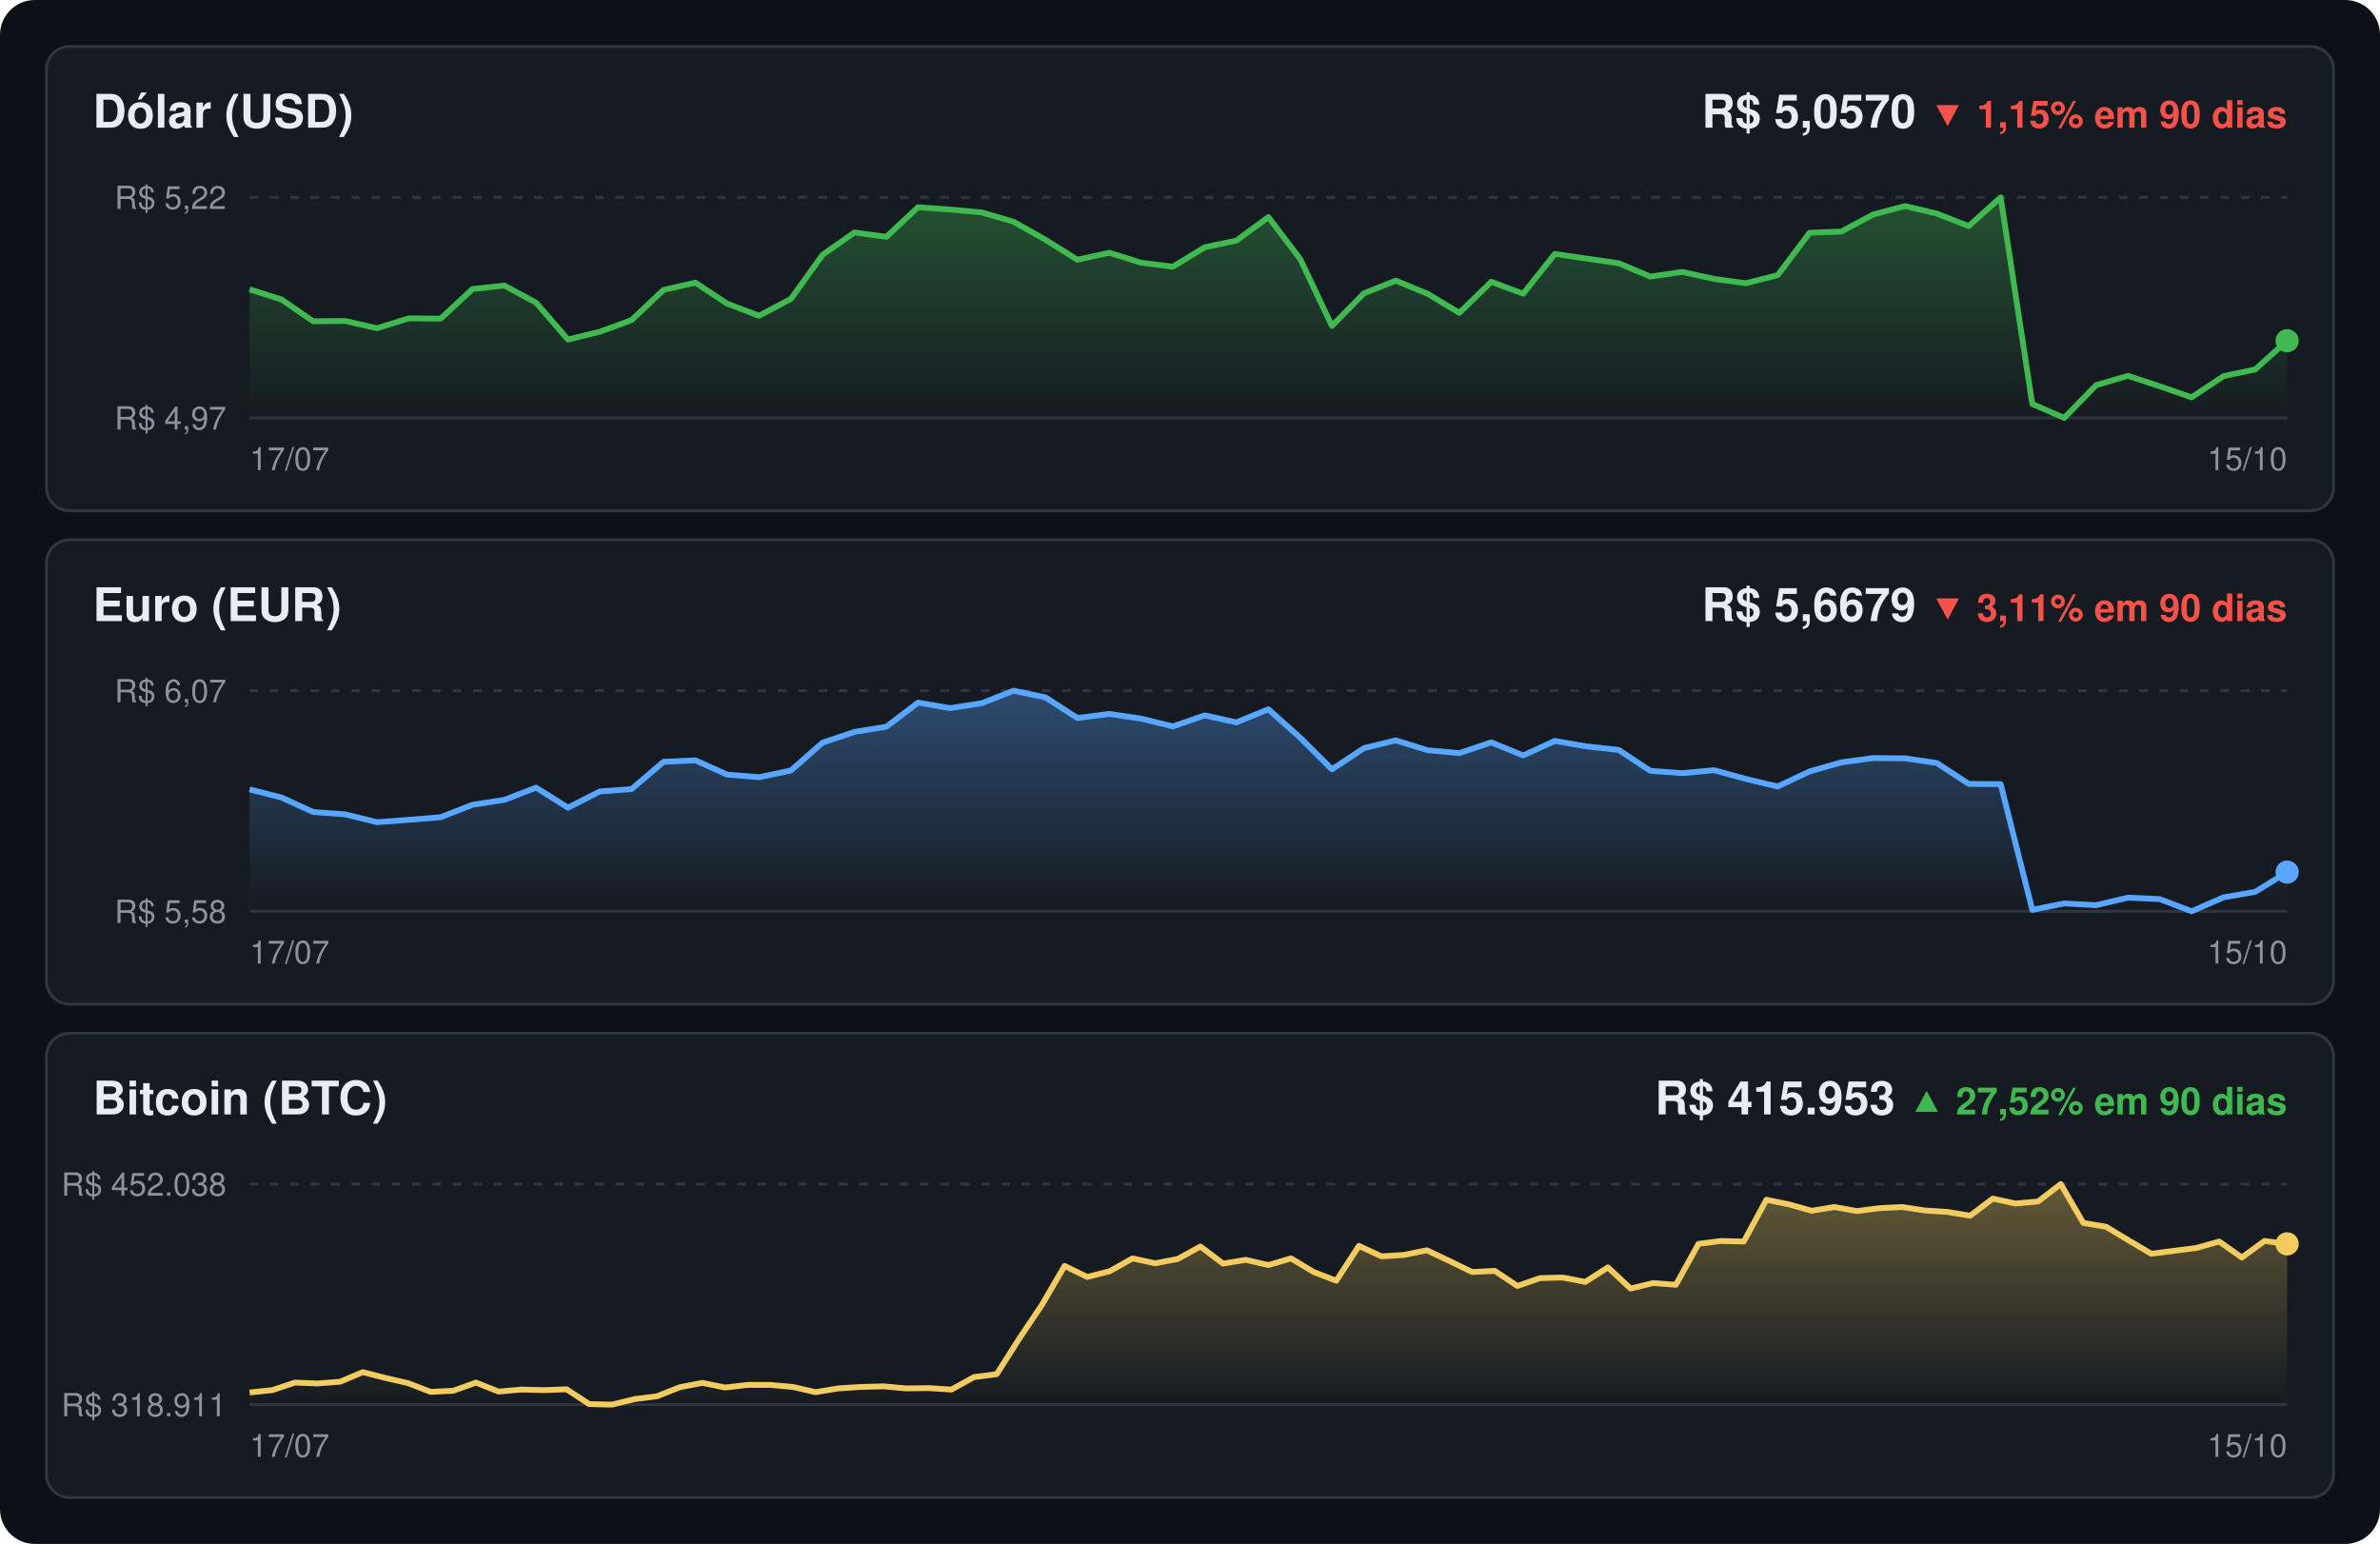
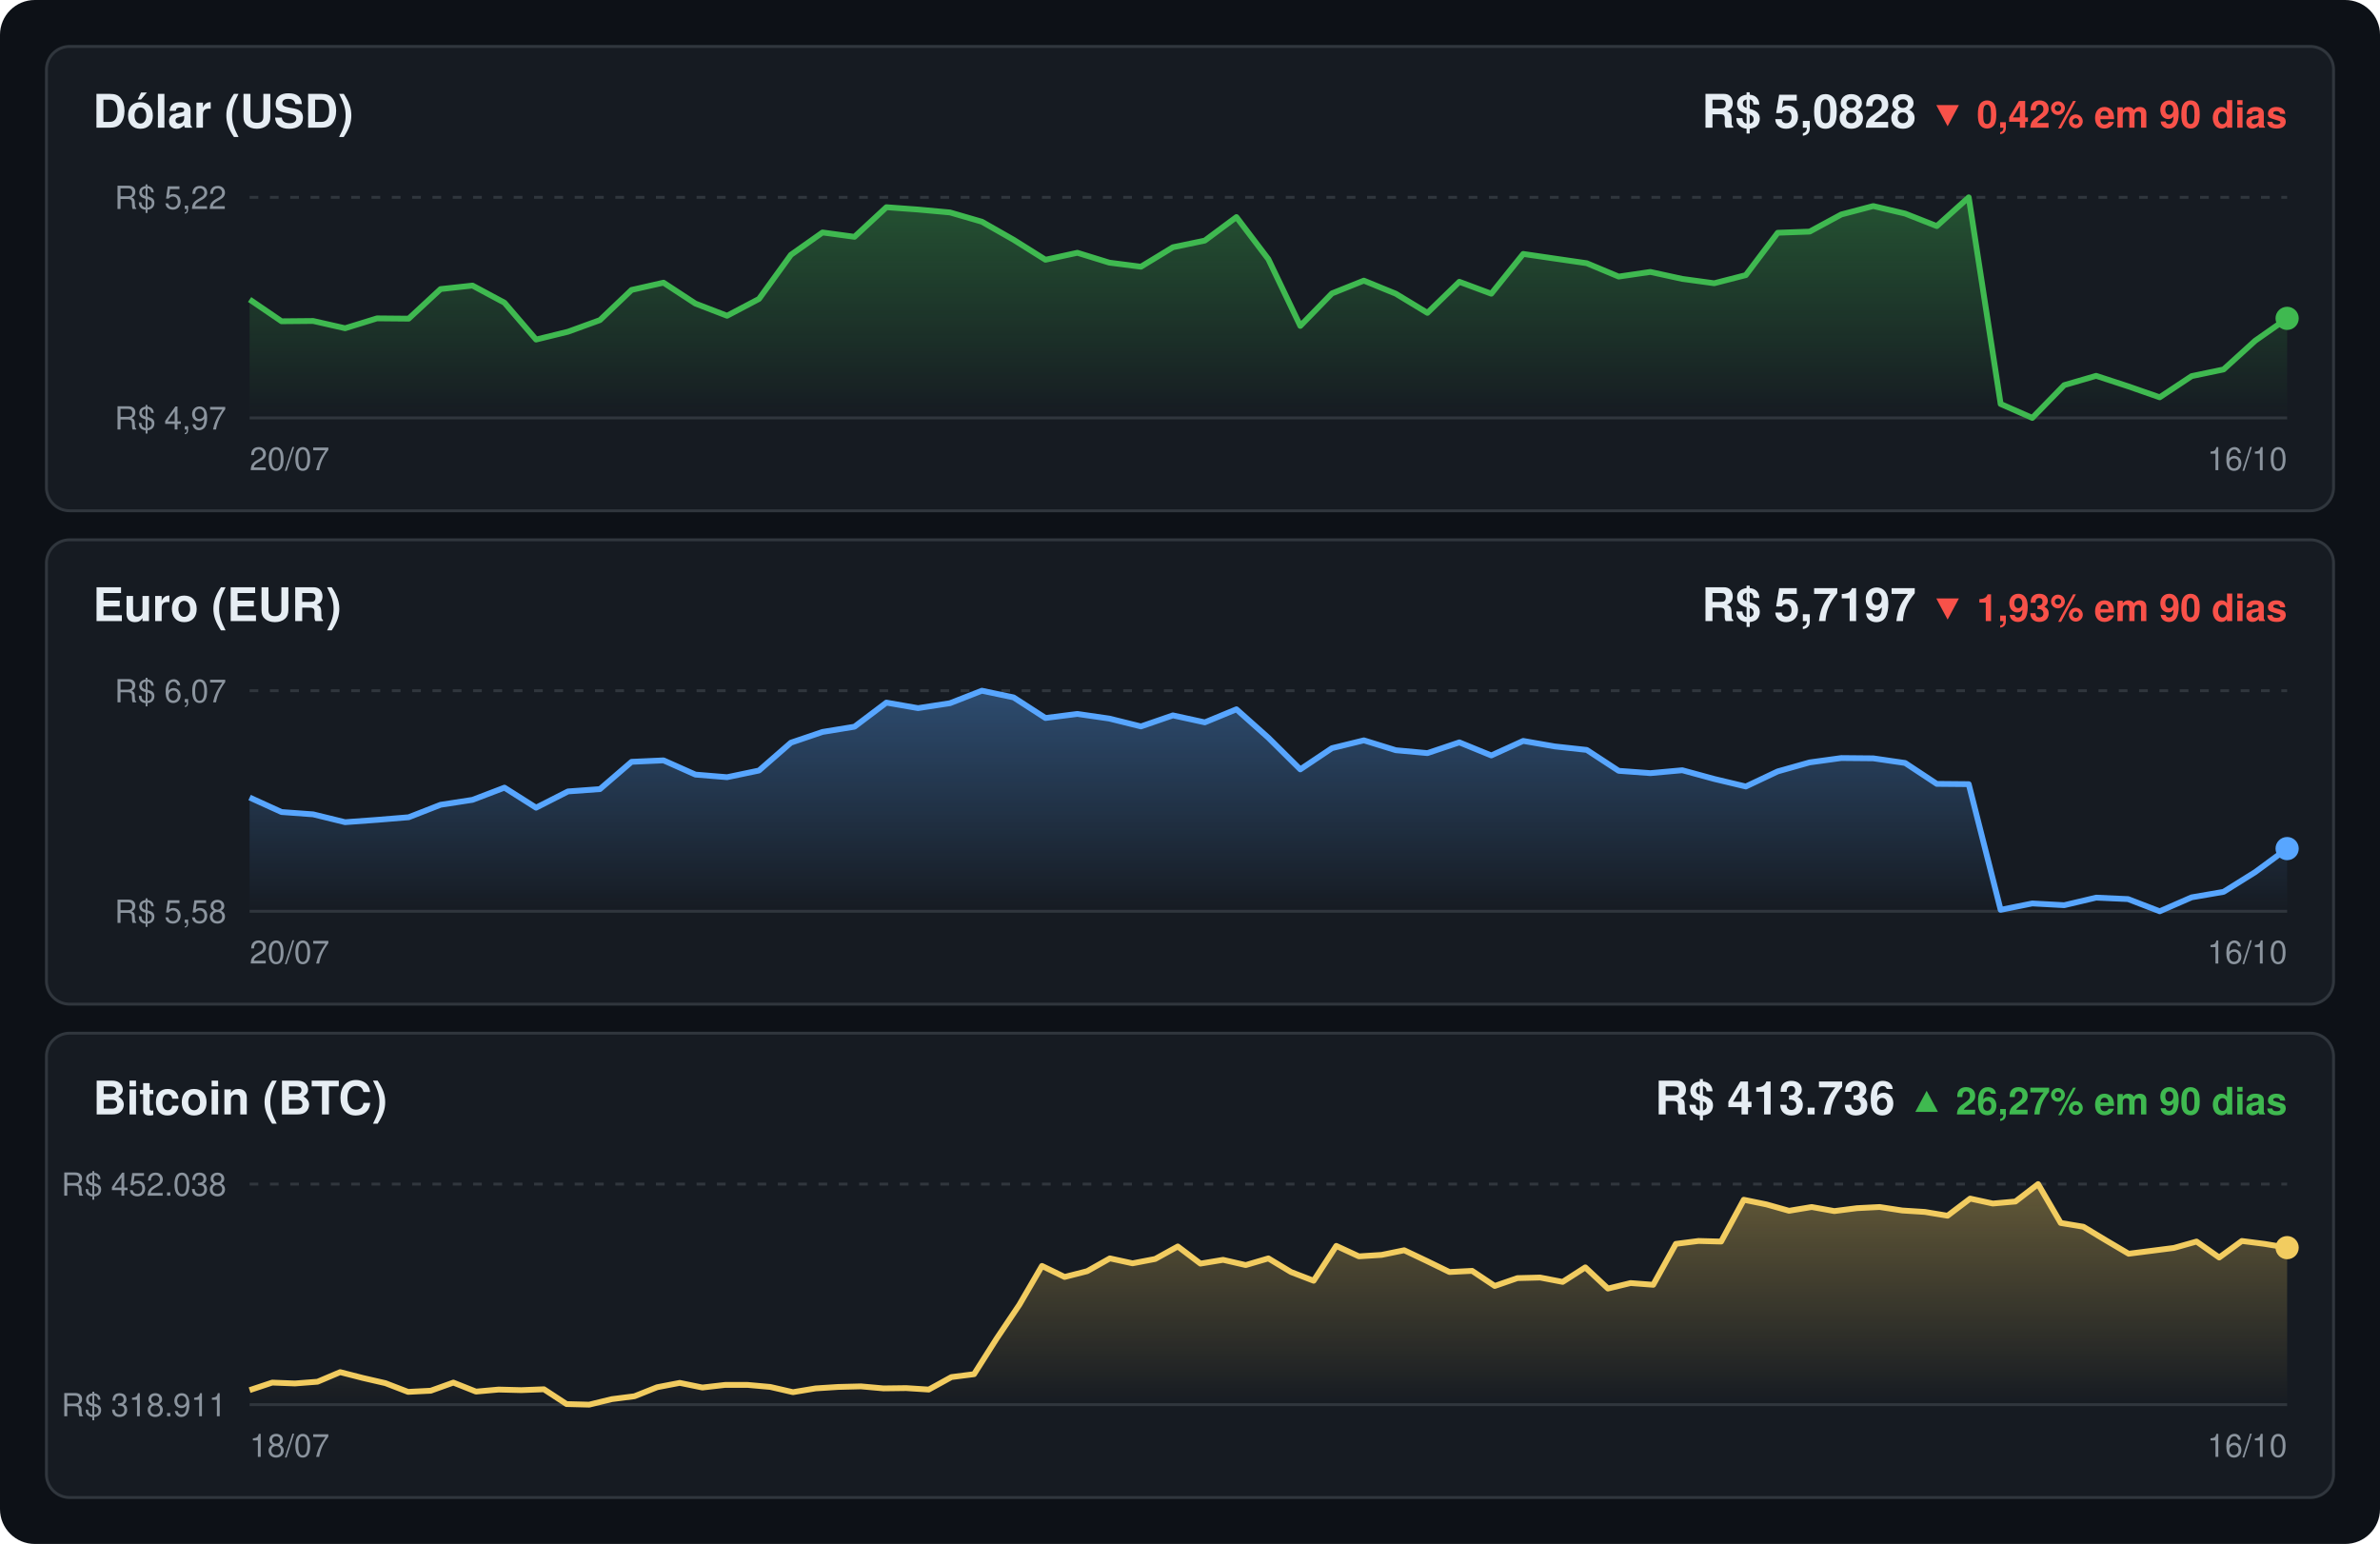
<svg xmlns="http://www.w3.org/2000/svg" viewBox="0 0 820 532" width="820" height="532">
  <defs>
    <linearGradient id="grad-usd" x1="0" y1="0" x2="0" y2="1">
      <stop offset="0" stop-color="#3fb950" stop-opacity=".35" />
      <stop offset="1" stop-color="#3fb950" stop-opacity="0" />
    </linearGradient>
    <linearGradient id="grad-eur" x1="0" y1="0" x2="0" y2="1">
      <stop offset="0" stop-color="#58a6ff" stop-opacity=".35" />
      <stop offset="1" stop-color="#58a6ff" stop-opacity="0" />
    </linearGradient>
    <linearGradient id="grad-btc" x1="0" y1="0" x2="0" y2="1">
      <stop offset="0" stop-color="#f2cc60" stop-opacity=".35" />
      <stop offset="1" stop-color="#f2cc60" stop-opacity="0" />
    </linearGradient>
  </defs>
  <style>
text{font-family:-apple-system,BlinkMacSystemFont,'Segoe UI',Helvetica,Arial,sans-serif;fill:#e6edf3}
.titulo{font-size:16px;font-weight:600}
.eixo{font-size:11px;fill:#8b949e}
</style>
  <rect width="820" height="532" rx="12" fill="#0d1117" />
  <g>
    <rect x="16" y="16" width="788" height="160" rx="8" fill="#161b22" stroke="#30363d" />
    <text x="32" y="44" class="titulo">Dólar (USD)</text>
-     <text x="788" y="44" class="titulo" text-anchor="end">R$ 5,0570
-     <tspan fill="#f85149" font-size="13"> ▼ 1,15% em 90 dias</tspan>
+     <text x="788" y="44" class="titulo" text-anchor="end">R$ 5,0828
+     <tspan fill="#f85149" font-size="13"> ▼ 0,42% em 90 dias</tspan>
    </text>
    <text x="78" y="72" class="eixo" text-anchor="end">R$ 5,22</text>
    <text x="78" y="148" class="eixo" text-anchor="end">R$ 4,97</text>
    <line x1="86" y1="68" x2="788" y2="68" stroke="#30363d" stroke-dasharray="3 4" />
    <line x1="86" y1="144" x2="788" y2="144" stroke="#30363d" />
-     <path d="M86.0,144 L86.0,99.7 L97.0,103.2 L107.9,110.7 L118.9,110.6 L129.9,113.1 L140.8,109.7 L151.8,109.8 L162.8,99.6 L173.8,98.4 L184.7,104.3 L195.7,117.0 L206.7,114.3 L217.6,110.3 L228.6,99.9 L239.6,97.4 L250.5,104.6 L261.5,108.8 L272.5,103.0 L283.4,87.8 L294.4,80.1 L305.4,81.6 L316.3,71.4 L327.3,72.2 L338.3,73.2 L349.2,76.4 L360.2,82.6 L371.2,89.5 L382.2,87.1 L393.1,90.5 L404.1,91.9 L415.1,85.2 L426.0,82.9 L437.0,74.8 L448.0,89.3 L458.9,112.3 L469.9,101.1 L480.9,96.7 L491.8,101.2 L502.8,107.8 L513.8,97.1 L524.8,101.2 L535.7,87.5 L546.7,89.1 L557.7,90.7 L568.6,95.3 L579.6,93.7 L590.6,96.1 L601.5,97.6 L612.5,94.8 L623.5,80.2 L634.4,79.8 L645.4,73.9 L656.4,71.0 L667.3,73.6 L678.3,77.9 L689.3,68.0 L700.2,139.2 L711.2,144.0 L722.2,132.7 L733.2,129.5 L744.1,133.1 L755.1,136.9 L766.1,129.6 L777.0,127.3 L788.0,117.4 L788.0,144 Z" fill="url(#grad-usd)" />
-     <polyline points="86.0,99.7 97.0,103.2 107.9,110.7 118.9,110.6 129.9,113.1 140.8,109.7 151.8,109.8 162.8,99.6 173.8,98.4 184.7,104.3 195.7,117.0 206.7,114.3 217.6,110.3 228.6,99.9 239.6,97.4 250.5,104.6 261.5,108.8 272.5,103.0 283.4,87.8 294.4,80.1 305.4,81.6 316.3,71.4 327.3,72.2 338.3,73.2 349.2,76.4 360.2,82.6 371.2,89.5 382.2,87.1 393.1,90.5 404.1,91.9 415.1,85.2 426.0,82.9 437.0,74.8 448.0,89.3 458.9,112.3 469.9,101.1 480.9,96.7 491.8,101.2 502.8,107.8 513.8,97.1 524.8,101.2 535.7,87.5 546.7,89.1 557.7,90.7 568.6,95.3 579.6,93.7 590.6,96.1 601.5,97.6 612.5,94.8 623.5,80.2 634.4,79.8 645.4,73.9 656.4,71.0 667.3,73.6 678.3,77.9 689.3,68.0 700.2,139.2 711.2,144.0 722.2,132.7 733.2,129.5 744.1,133.1 755.1,136.9 766.1,129.6 777.0,127.3 788.0,117.4" fill="none" stroke="#3fb950" stroke-width="2" stroke-linejoin="round" />
-     <circle cx="788.0" cy="117.4" r="4" fill="#3fb950">
+     <path d="M86.0,144 L86.0,103.2 L97.0,110.7 L107.9,110.6 L118.9,113.1 L129.9,109.7 L140.8,109.8 L151.8,99.6 L162.8,98.4 L173.8,104.3 L184.7,117.0 L195.7,114.3 L206.7,110.3 L217.6,99.9 L228.6,97.4 L239.6,104.6 L250.5,108.8 L261.5,103.0 L272.5,87.8 L283.4,80.1 L294.4,81.6 L305.4,71.4 L316.3,72.2 L327.3,73.2 L338.3,76.4 L349.2,82.6 L360.2,89.5 L371.2,87.1 L382.2,90.5 L393.1,91.9 L404.1,85.2 L415.1,82.9 L426.0,74.8 L437.0,89.3 L448.0,112.3 L458.9,101.1 L469.9,96.7 L480.9,101.2 L491.8,107.8 L502.8,97.1 L513.8,101.2 L524.8,87.5 L535.7,89.1 L546.7,90.7 L557.7,95.3 L568.6,93.7 L579.6,96.1 L590.6,97.6 L601.5,94.8 L612.5,80.2 L623.5,79.8 L634.4,73.9 L645.4,71.0 L656.4,73.6 L667.3,77.9 L678.3,68.0 L689.3,139.2 L700.2,144.0 L711.2,132.7 L722.2,129.5 L733.2,133.1 L744.1,136.9 L755.1,129.6 L766.1,127.3 L777.0,117.4 L788.0,109.7 L788.0,144 Z" fill="url(#grad-usd)" />
+     <polyline points="86.0,103.2 97.0,110.7 107.9,110.6 118.9,113.1 129.9,109.7 140.8,109.8 151.8,99.6 162.8,98.4 173.8,104.3 184.7,117.0 195.7,114.3 206.7,110.3 217.6,99.9 228.6,97.4 239.6,104.6 250.5,108.8 261.5,103.0 272.5,87.8 283.4,80.1 294.4,81.6 305.4,71.4 316.3,72.2 327.3,73.2 338.3,76.4 349.2,82.6 360.2,89.5 371.2,87.1 382.2,90.5 393.1,91.9 404.1,85.2 415.1,82.9 426.0,74.8 437.0,89.3 448.0,112.3 458.9,101.1 469.9,96.7 480.9,101.2 491.8,107.8 502.8,97.1 513.8,101.2 524.8,87.5 535.7,89.1 546.7,90.7 557.7,95.3 568.6,93.7 579.6,96.1 590.6,97.6 601.5,94.8 612.5,80.2 623.5,79.8 634.4,73.9 645.4,71.0 656.4,73.6 667.3,77.9 678.3,68.0 689.3,139.2 700.2,144.0 711.2,132.7 722.2,129.5 733.2,133.1 744.1,136.9 755.1,129.6 766.1,127.3 777.0,117.4 788.0,109.7" fill="none" stroke="#3fb950" stroke-width="2" stroke-linejoin="round" />
+     <circle cx="788.0" cy="109.7" r="4" fill="#3fb950">
      <animate attributeName="r" values="4;7;4" dur="2s" repeatCount="indefinite" />
    </circle>
-     <text x="86" y="162" class="eixo">17/07</text>
-     <text x="788" y="162" class="eixo" text-anchor="end">15/10</text>
+     <text x="86" y="162" class="eixo">20/07</text>
+     <text x="788" y="162" class="eixo" text-anchor="end">16/10</text>
  </g>
  <g>
    <rect x="16" y="186" width="788" height="160" rx="8" fill="#161b22" stroke="#30363d" />
    <text x="32" y="214" class="titulo">Euro (EUR)</text>
-     <text x="788" y="214" class="titulo" text-anchor="end">R$ 5,6679
-     <tspan fill="#f85149" font-size="13"> ▼ 3,11% em 90 dias</tspan>
+     <text x="788" y="214" class="titulo" text-anchor="end">R$ 5,7197
+     <tspan fill="#f85149" font-size="13"> ▼ 1,93% em 90 dias</tspan>
    </text>
    <text x="78" y="242" class="eixo" text-anchor="end">R$ 6,07</text>
    <text x="78" y="318" class="eixo" text-anchor="end">R$ 5,58</text>
    <line x1="86" y1="238" x2="788" y2="238" stroke="#30363d" stroke-dasharray="3 4" />
    <line x1="86" y1="314" x2="788" y2="314" stroke="#30363d" />
-     <path d="M86.0,314 L86.0,272.0 L97.0,274.8 L107.9,279.8 L118.9,280.6 L129.9,283.3 L140.8,282.5 L151.8,281.6 L162.8,277.3 L173.8,275.6 L184.7,271.4 L195.7,278.3 L206.7,272.7 L217.6,271.9 L228.6,262.5 L239.6,262.0 L250.5,266.9 L261.5,267.8 L272.5,265.5 L283.4,255.9 L294.4,252.2 L305.4,250.4 L316.3,242.1 L327.3,244.0 L338.3,242.3 L349.2,238.0 L360.2,240.3 L371.2,247.4 L382.2,246.0 L393.1,247.6 L404.1,250.3 L415.1,246.5 L426.0,248.9 L437.0,244.4 L448.0,254.2 L458.9,265.1 L469.9,257.8 L480.9,255.1 L491.8,258.5 L502.8,259.5 L513.8,255.8 L524.8,260.3 L535.7,255.3 L546.7,257.2 L557.7,258.4 L568.6,265.6 L579.6,266.4 L590.6,265.4 L601.5,268.4 L612.5,271.0 L623.5,265.8 L634.4,262.7 L645.4,261.2 L656.4,261.3 L667.3,262.9 L678.3,270.1 L689.3,270.2 L700.2,313.5 L711.2,311.3 L722.2,311.9 L733.2,309.3 L744.1,309.8 L755.1,314.0 L766.1,309.2 L777.0,307.3 L788.0,300.5 L788.0,314 Z" fill="url(#grad-eur)" />
-     <polyline points="86.0,272.0 97.0,274.8 107.9,279.8 118.9,280.6 129.9,283.3 140.8,282.5 151.8,281.6 162.8,277.3 173.8,275.6 184.7,271.4 195.7,278.3 206.7,272.7 217.6,271.9 228.6,262.5 239.6,262.0 250.5,266.9 261.5,267.8 272.5,265.5 283.4,255.9 294.4,252.2 305.4,250.4 316.3,242.1 327.3,244.0 338.3,242.3 349.2,238.0 360.2,240.3 371.2,247.4 382.2,246.0 393.1,247.6 404.1,250.3 415.1,246.5 426.0,248.9 437.0,244.4 448.0,254.2 458.9,265.1 469.9,257.8 480.9,255.1 491.8,258.5 502.8,259.5 513.8,255.8 524.8,260.3 535.7,255.3 546.7,257.2 557.7,258.4 568.6,265.6 579.6,266.4 590.6,265.4 601.5,268.4 612.5,271.0 623.5,265.8 634.4,262.7 645.4,261.2 656.4,261.3 667.3,262.9 678.3,270.1 689.3,270.2 700.2,313.5 711.2,311.3 722.2,311.9 733.2,309.3 744.1,309.8 755.1,314.0 766.1,309.2 777.0,307.3 788.0,300.5" fill="none" stroke="#58a6ff" stroke-width="2" stroke-linejoin="round" />
-     <circle cx="788.0" cy="300.5" r="4" fill="#58a6ff">
+     <path d="M86.0,314 L86.0,274.8 L97.0,279.8 L107.9,280.6 L118.9,283.3 L129.9,282.5 L140.8,281.6 L151.8,277.3 L162.8,275.6 L173.8,271.4 L184.7,278.3 L195.7,272.7 L206.7,271.9 L217.6,262.5 L228.6,262.0 L239.6,266.9 L250.5,267.8 L261.5,265.5 L272.5,255.9 L283.4,252.2 L294.4,250.4 L305.4,242.1 L316.3,244.0 L327.3,242.3 L338.3,238.0 L349.2,240.3 L360.2,247.4 L371.2,246.0 L382.2,247.6 L393.1,250.3 L404.1,246.5 L415.1,248.9 L426.0,244.4 L437.0,254.2 L448.0,265.1 L458.9,257.8 L469.9,255.1 L480.9,258.5 L491.8,259.5 L502.8,255.8 L513.8,260.3 L524.8,255.3 L535.7,257.2 L546.7,258.4 L557.7,265.6 L568.6,266.4 L579.6,265.4 L590.6,268.4 L601.5,271.0 L612.5,265.8 L623.5,262.7 L634.4,261.2 L645.4,261.3 L656.4,262.9 L667.3,270.1 L678.3,270.2 L689.3,313.5 L700.2,311.3 L711.2,311.9 L722.2,309.3 L733.2,309.8 L744.1,314.0 L755.1,309.2 L766.1,307.3 L777.0,300.5 L788.0,292.4 L788.0,314 Z" fill="url(#grad-eur)" />
+     <polyline points="86.0,274.8 97.0,279.8 107.9,280.6 118.9,283.3 129.9,282.5 140.8,281.6 151.8,277.3 162.8,275.6 173.8,271.4 184.7,278.3 195.7,272.7 206.7,271.9 217.6,262.5 228.6,262.0 239.6,266.9 250.5,267.8 261.5,265.5 272.5,255.9 283.4,252.2 294.4,250.4 305.4,242.1 316.3,244.0 327.3,242.3 338.3,238.0 349.2,240.3 360.2,247.4 371.2,246.0 382.2,247.6 393.1,250.3 404.1,246.5 415.1,248.9 426.0,244.4 437.0,254.2 448.0,265.1 458.9,257.8 469.9,255.1 480.9,258.5 491.8,259.5 502.8,255.8 513.8,260.3 524.8,255.3 535.7,257.2 546.7,258.4 557.7,265.6 568.6,266.4 579.6,265.4 590.6,268.4 601.5,271.0 612.5,265.8 623.5,262.7 634.4,261.2 645.4,261.3 656.4,262.9 667.3,270.1 678.3,270.2 689.3,313.5 700.2,311.3 711.2,311.9 722.2,309.3 733.2,309.8 744.1,314.0 755.1,309.2 766.1,307.3 777.0,300.5 788.0,292.4" fill="none" stroke="#58a6ff" stroke-width="2" stroke-linejoin="round" />
+     <circle cx="788.0" cy="292.4" r="4" fill="#58a6ff">
      <animate attributeName="r" values="4;7;4" dur="2s" repeatCount="indefinite" />
    </circle>
-     <text x="86" y="332" class="eixo">17/07</text>
-     <text x="788" y="332" class="eixo" text-anchor="end">15/10</text>
+     <text x="86" y="332" class="eixo">20/07</text>
+     <text x="788" y="332" class="eixo" text-anchor="end">16/10</text>
  </g>
  <g>
    <rect x="16" y="356" width="788" height="160" rx="8" fill="#161b22" stroke="#30363d" />
    <text x="32" y="384" class="titulo">Bitcoin (BTC)</text>
-     <text x="788" y="384" class="titulo" text-anchor="end">R$ 415.953
-     <tspan fill="#3fb950" font-size="13"> ▲ 27,52% em 90 dias</tspan>
+     <text x="788" y="384" class="titulo" text-anchor="end">R$ 413.736
+     <tspan fill="#3fb950" font-size="13"> ▲ 26,27% em 90 dias</tspan>
    </text>
    <text x="78" y="412" class="eixo" text-anchor="end">R$ 452.038</text>
    <text x="78" y="488" class="eixo" text-anchor="end">R$ 318.911</text>
    <line x1="86" y1="408" x2="788" y2="408" stroke="#30363d" stroke-dasharray="3 4" />
    <line x1="86" y1="484" x2="788" y2="484" stroke="#30363d" />
-     <path d="M86.0,484 L86.0,479.8 L93.8,479.0 L101.6,476.4 L109.4,476.7 L117.2,476.1 L125.0,472.8 L132.8,474.8 L140.6,476.6 L148.4,479.6 L156.2,479.2 L164.0,476.4 L171.8,479.5 L179.6,478.8 L187.4,479.0 L195.2,478.7 L203.0,483.8 L210.8,484.0 L218.6,482.1 L226.4,481.1 L234.2,478.0 L242.0,476.5 L249.8,478.1 L257.6,477.2 L265.4,477.2 L273.2,477.9 L281.0,479.7 L288.8,478.4 L296.6,477.9 L304.4,477.7 L312.2,478.4 L320.0,478.3 L327.8,478.8 L335.6,474.5 L343.4,473.5 L351.2,461.2 L359.0,449.6 L366.8,436.2 L374.6,440.0 L382.4,438.0 L390.2,433.6 L398.0,435.3 L405.8,433.8 L413.6,429.5 L421.4,435.4 L429.2,434.1 L437.0,435.9 L444.8,433.6 L452.6,438.3 L460.4,441.3 L468.2,429.3 L476.0,432.9 L483.8,432.4 L491.6,430.8 L499.4,434.5 L507.2,438.3 L515.0,437.9 L522.8,443.1 L530.6,440.4 L538.4,440.2 L546.2,441.7 L554.0,436.7 L561.8,444.0 L569.6,442.1 L577.4,442.7 L585.2,428.6 L593.0,427.6 L600.8,427.8 L608.6,413.4 L616.4,415.0 L624.2,417.2 L632.0,415.9 L639.8,417.3 L647.6,416.3 L655.4,415.9 L663.2,417.1 L671.0,417.6 L678.8,418.9 L686.6,413.0 L694.4,414.7 L702.2,414.0 L710.0,408.0 L717.8,421.4 L725.6,422.7 L733.4,427.4 L741.2,432.0 L749.0,431.0 L756.8,430.0 L764.6,427.8 L772.4,433.3 L780.2,427.6 L788.0,428.6 L788.0,484 Z" fill="url(#grad-btc)" />
-     <polyline points="86.0,479.8 93.8,479.0 101.6,476.4 109.4,476.7 117.2,476.1 125.0,472.8 132.8,474.8 140.6,476.6 148.4,479.6 156.2,479.2 164.0,476.4 171.8,479.5 179.6,478.8 187.4,479.0 195.2,478.7 203.0,483.8 210.8,484.0 218.6,482.1 226.4,481.1 234.2,478.0 242.0,476.5 249.8,478.1 257.6,477.2 265.4,477.2 273.2,477.9 281.0,479.7 288.8,478.4 296.6,477.9 304.4,477.7 312.2,478.4 320.0,478.3 327.8,478.8 335.6,474.5 343.4,473.5 351.2,461.2 359.0,449.6 366.8,436.2 374.6,440.0 382.4,438.0 390.2,433.6 398.0,435.3 405.8,433.8 413.6,429.5 421.4,435.4 429.2,434.1 437.0,435.9 444.8,433.6 452.6,438.3 460.4,441.3 468.2,429.3 476.0,432.9 483.8,432.4 491.6,430.8 499.4,434.5 507.2,438.3 515.0,437.9 522.8,443.1 530.6,440.4 538.4,440.2 546.2,441.7 554.0,436.7 561.8,444.0 569.6,442.1 577.4,442.7 585.2,428.6 593.0,427.6 600.8,427.8 608.6,413.4 616.4,415.0 624.2,417.2 632.0,415.9 639.8,417.3 647.6,416.3 655.4,415.9 663.2,417.1 671.0,417.6 678.8,418.9 686.6,413.0 694.4,414.7 702.2,414.0 710.0,408.0 717.8,421.4 725.6,422.7 733.4,427.4 741.2,432.0 749.0,431.0 756.8,430.0 764.6,427.8 772.4,433.3 780.2,427.6 788.0,428.6" fill="none" stroke="#f2cc60" stroke-width="2" stroke-linejoin="round" />
-     <circle cx="788.0" cy="428.6" r="4" fill="#f2cc60">
+     <path d="M86.0,484 L86.0,479.0 L93.8,476.4 L101.6,476.7 L109.4,476.1 L117.2,472.8 L125.0,474.8 L132.8,476.6 L140.6,479.6 L148.4,479.2 L156.2,476.4 L164.0,479.5 L171.8,478.8 L179.6,479.0 L187.4,478.7 L195.2,483.8 L203.0,484.0 L210.8,482.1 L218.6,481.1 L226.4,478.0 L234.2,476.5 L242.0,478.1 L249.8,477.2 L257.6,477.2 L265.4,477.9 L273.2,479.7 L281.0,478.4 L288.8,477.9 L296.6,477.7 L304.4,478.4 L312.2,478.3 L320.0,478.8 L327.8,474.5 L335.6,473.5 L343.4,461.2 L351.2,449.6 L359.0,436.2 L366.8,440.0 L374.6,438.0 L382.4,433.6 L390.2,435.3 L398.0,433.8 L405.8,429.5 L413.6,435.4 L421.4,434.1 L429.2,435.9 L437.0,433.6 L444.8,438.3 L452.6,441.3 L460.4,429.3 L468.2,432.9 L476.0,432.4 L483.8,430.8 L491.6,434.5 L499.4,438.3 L507.2,437.9 L515.0,443.1 L522.8,440.4 L530.6,440.2 L538.4,441.7 L546.2,436.7 L554.0,444.0 L561.8,442.1 L569.6,442.7 L577.4,428.6 L585.2,427.6 L593.0,427.8 L600.8,413.4 L608.6,415.0 L616.4,417.2 L624.2,415.9 L632.0,417.3 L639.8,416.3 L647.6,415.9 L655.4,417.1 L663.2,417.6 L671.0,418.9 L678.8,413.0 L686.6,414.7 L694.4,414.0 L702.2,408.0 L710.0,421.4 L717.8,422.7 L725.6,427.4 L733.4,432.0 L741.2,431.0 L749.0,430.0 L756.8,427.8 L764.6,433.3 L772.4,427.6 L780.2,428.6 L788.0,429.9 L788.0,484 Z" fill="url(#grad-btc)" />
+     <polyline points="86.0,479.0 93.8,476.4 101.6,476.7 109.4,476.1 117.2,472.8 125.0,474.8 132.8,476.6 140.6,479.6 148.4,479.2 156.2,476.4 164.0,479.5 171.8,478.8 179.6,479.0 187.4,478.7 195.2,483.8 203.0,484.0 210.8,482.1 218.6,481.1 226.4,478.0 234.2,476.5 242.0,478.1 249.8,477.2 257.6,477.2 265.4,477.9 273.2,479.7 281.0,478.4 288.8,477.9 296.6,477.7 304.4,478.4 312.2,478.3 320.0,478.8 327.8,474.5 335.6,473.5 343.4,461.2 351.2,449.6 359.0,436.2 366.8,440.0 374.6,438.0 382.4,433.6 390.2,435.3 398.0,433.8 405.8,429.5 413.6,435.4 421.4,434.1 429.2,435.9 437.0,433.6 444.8,438.3 452.6,441.3 460.4,429.3 468.2,432.9 476.0,432.4 483.8,430.8 491.6,434.5 499.4,438.3 507.2,437.9 515.0,443.1 522.8,440.4 530.6,440.2 538.4,441.7 546.2,436.7 554.0,444.0 561.8,442.1 569.6,442.7 577.4,428.6 585.2,427.6 593.0,427.8 600.8,413.4 608.6,415.0 616.4,417.2 624.2,415.9 632.0,417.3 639.8,416.3 647.6,415.9 655.4,417.1 663.2,417.6 671.0,418.9 678.8,413.0 686.6,414.7 694.4,414.0 702.2,408.0 710.0,421.4 717.8,422.7 725.6,427.4 733.4,432.0 741.2,431.0 749.0,430.0 756.8,427.8 764.6,433.3 772.4,427.6 780.2,428.6 788.0,429.9" fill="none" stroke="#f2cc60" stroke-width="2" stroke-linejoin="round" />
+     <circle cx="788.0" cy="429.9" r="4" fill="#f2cc60">
      <animate attributeName="r" values="4;7;4" dur="2s" repeatCount="indefinite" />
    </circle>
-     <text x="86" y="502" class="eixo">17/07</text>
-     <text x="788" y="502" class="eixo" text-anchor="end">15/10</text>
+     <text x="86" y="502" class="eixo">18/07</text>
+     <text x="788" y="502" class="eixo" text-anchor="end">16/10</text>
  </g>
</svg>
